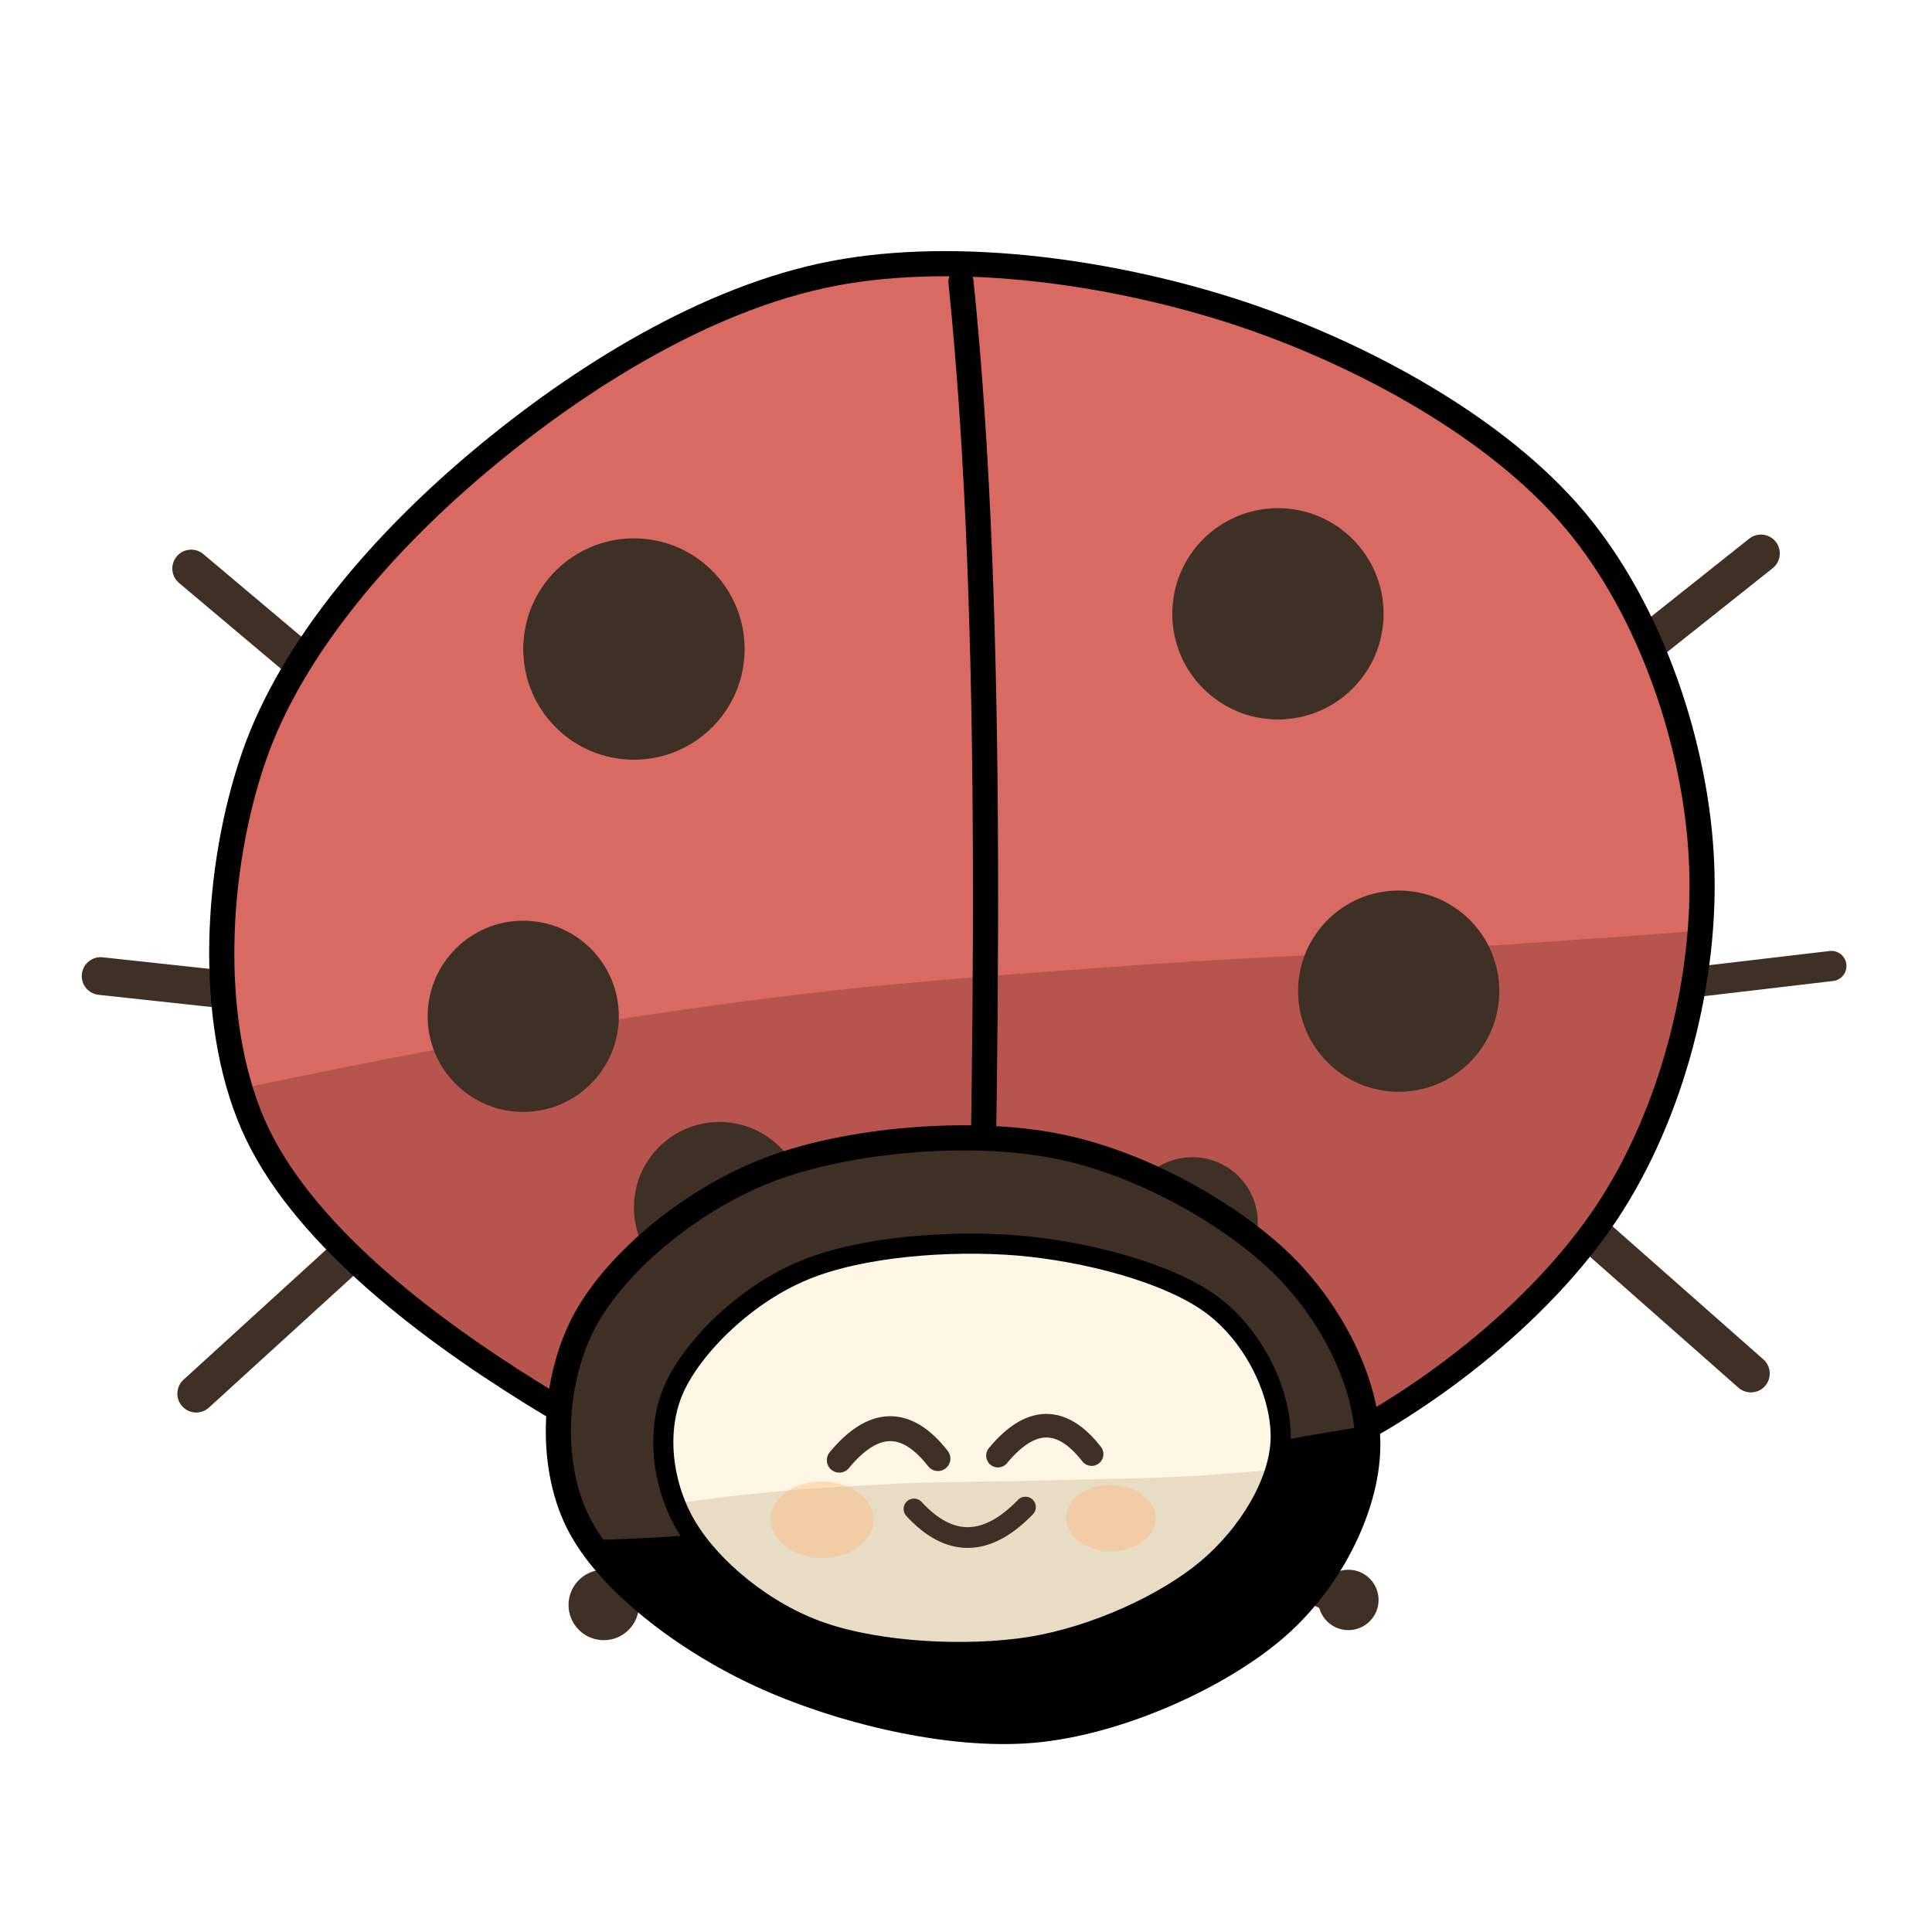
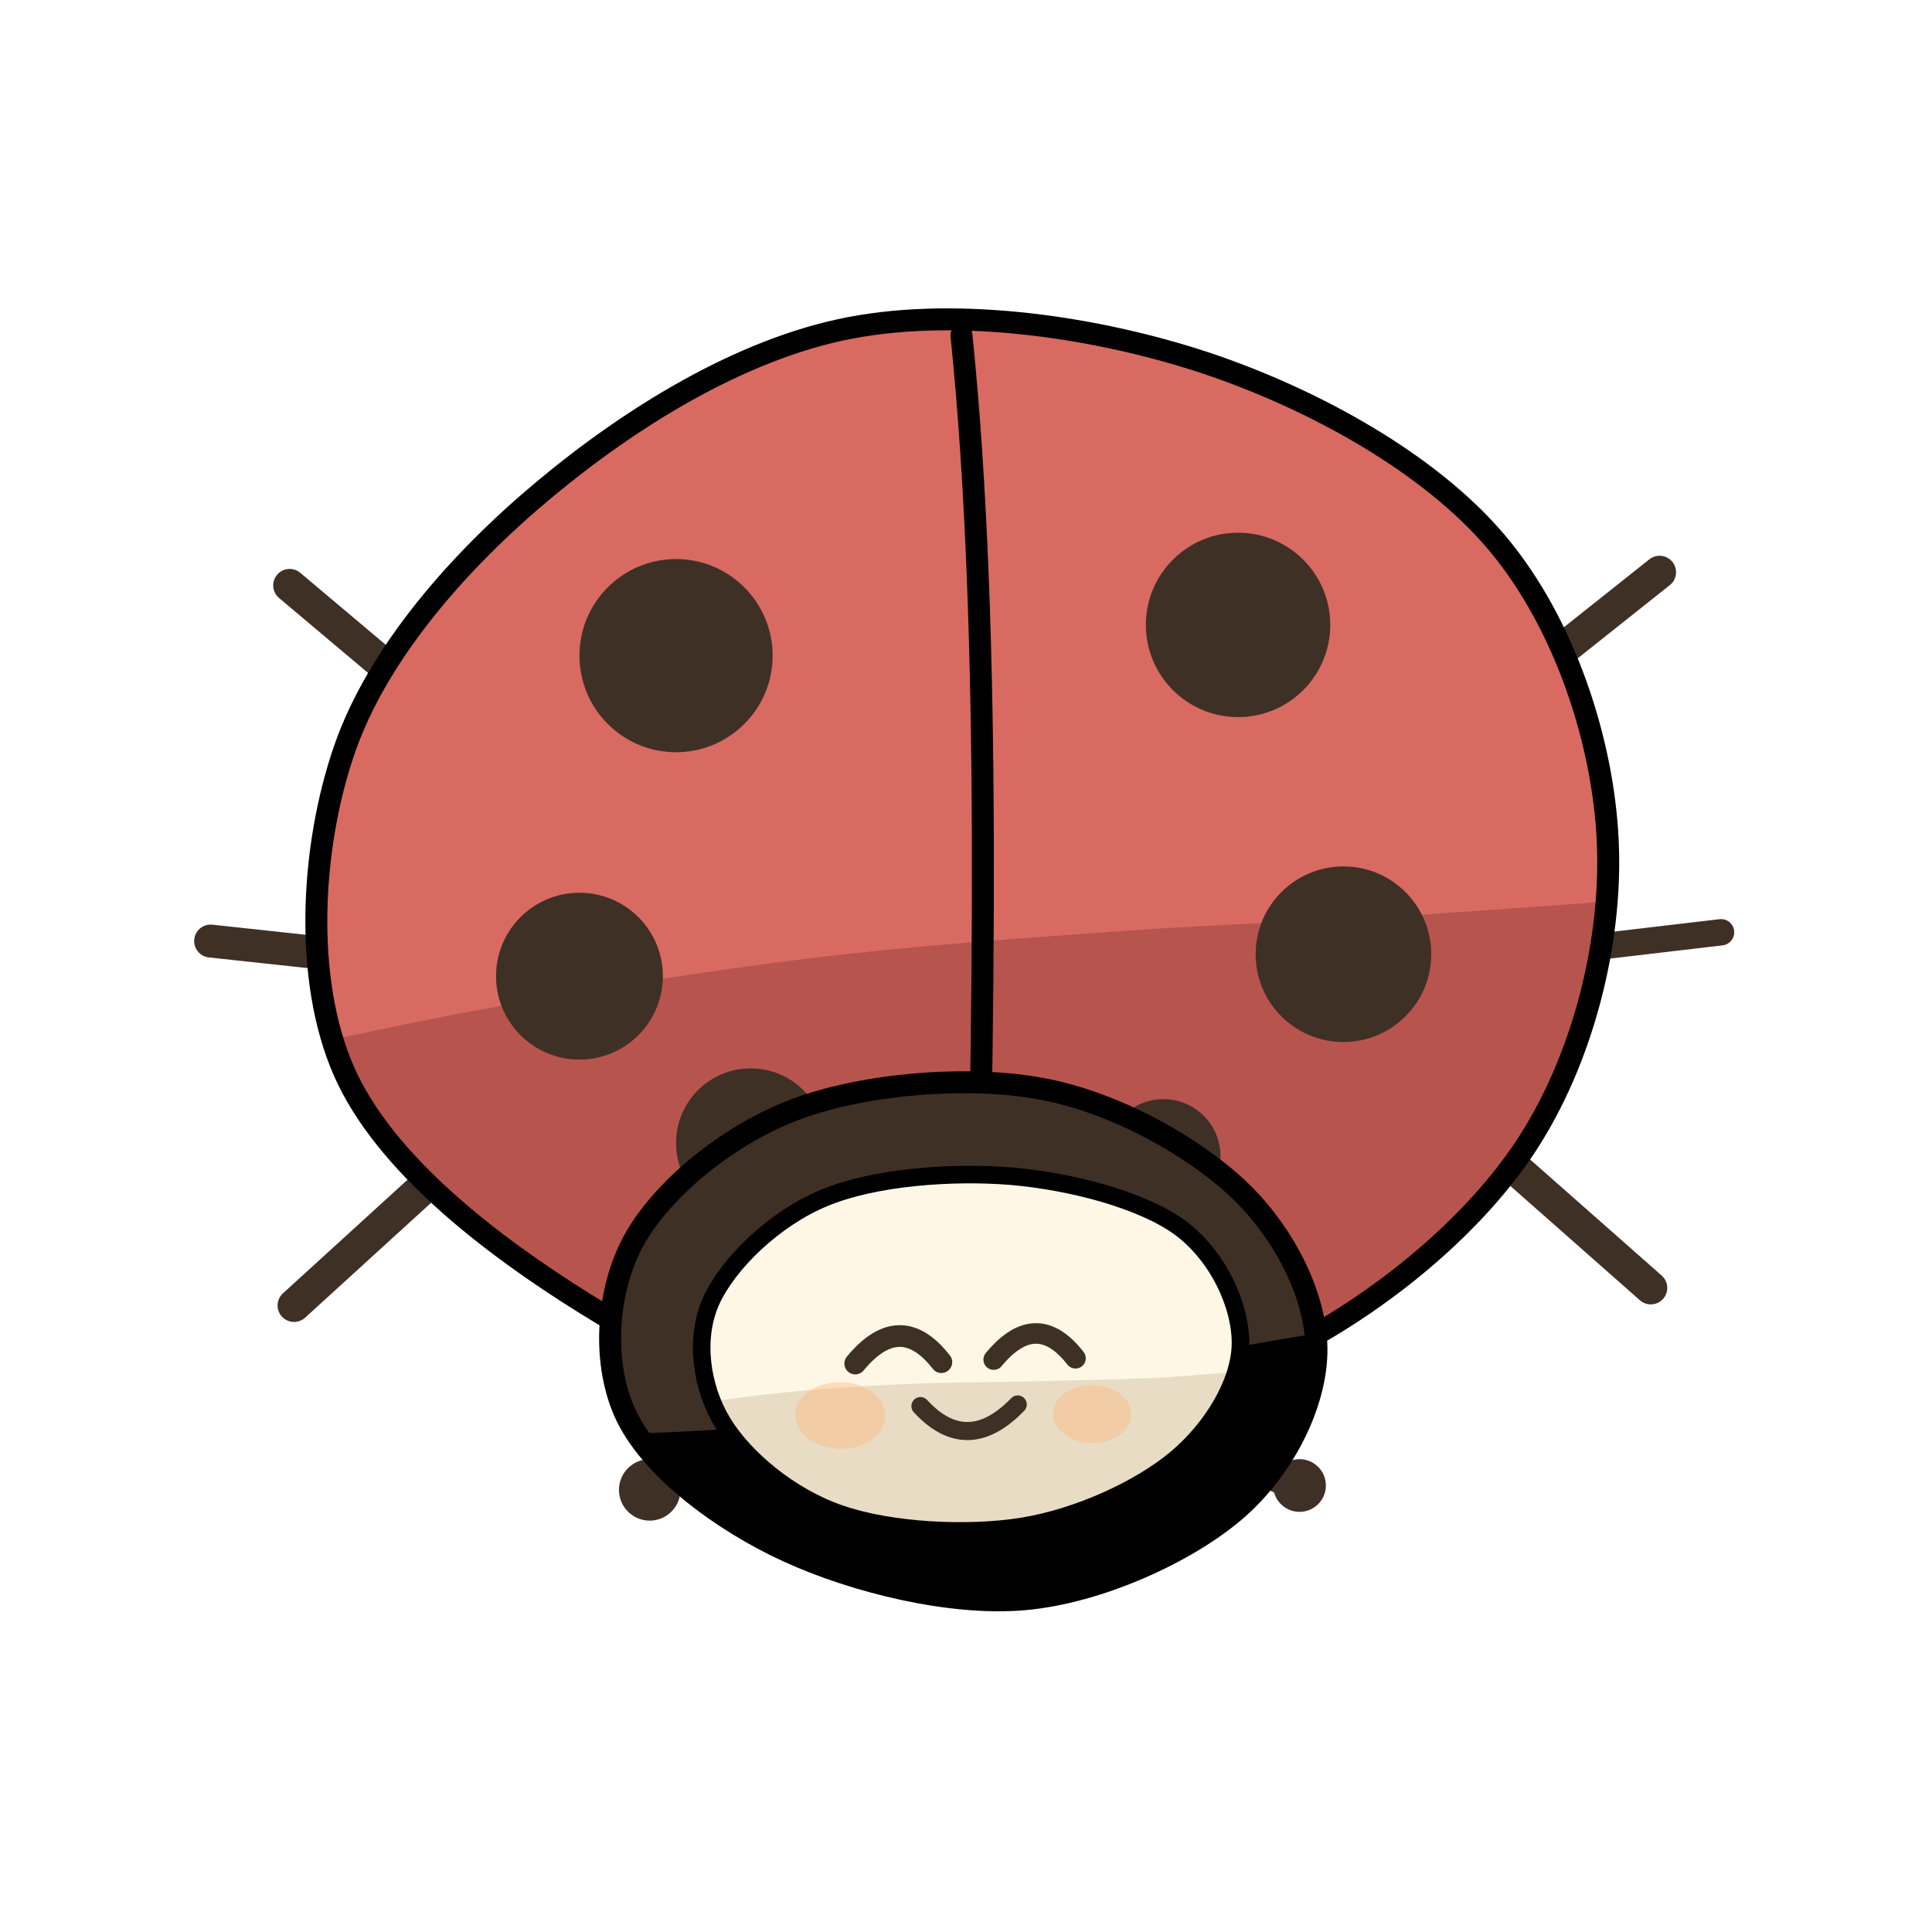
<svg xmlns="http://www.w3.org/2000/svg" width="768" height="768" viewBox="0 0 768 768">
  <defs>
    <clipPath id="k1">
      <path d="M676.4,342.8 C678.5,388.7 664.9,442.7 638.5,482.3 C612.1,521.9 564.7,559.3 518.0,580.2 C471.2,601.2 409.2,612.2 358.1,607.7 C306.9,603.2 253.7,580.1 210.8,553.3 C167.9,526.6 118.9,489.1 100.6,447.0 C82.3,405.0 85.7,345.0 100.9,300.9 C116.1,256.8 153.4,214.5 191.8,182.5 C230.2,150.4 281.0,118.3 331.3,108.7 C381.5,99.1 444.1,108.4 493.3,124.7 C542.4,141.1 595.6,170.4 626.1,206.8 C656.6,243.1 674.4,296.9 676.4,342.8 Z" />
    </clipPath>
    <clipPath id="k2">
      <path d="M543.7,575.5 C543.2,599.9 528.3,629.3 506.1,648.0 C484.0,666.7 444.5,684.8 410.7,687.8 C376.8,690.8 333.0,679.8 302.9,666.0 C272.7,652.2 241.4,628.6 229.7,605.0 C218.0,581.3 220.0,547.7 232.8,524.3 C245.7,500.9 275.9,476.0 306.9,464.5 C337.8,453.0 384.9,449.0 418.5,455.3 C452.2,461.5 488.1,481.8 509.0,501.8 C529.8,521.9 544.2,551.1 543.7,575.5 Z" />
    </clipPath>
    <clipPath id="k3">
      <path d="M509.1,571.7 C508.8,589.2 496.2,610.0 479.7,623.8 C463.2,637.6 435.4,650.4 409.9,654.6 C384.4,658.7 349.5,656.8 326.7,648.9 C303.9,641.1 283.0,623.5 273.2,607.3 C263.4,591.2 260.3,569.0 268.0,551.9 C275.7,534.9 296.7,514.4 319.5,505.0 C342.2,495.5 377.6,492.9 404.6,495.1 C431.6,497.4 464.1,505.8 481.5,518.5 C498.9,531.3 509.4,554.2 509.1,571.7 Z" />
    </clipPath>
  </defs>
-   <path d="M152,290 L76,226" fill="none" stroke="#3f3026" stroke-width="15" stroke-linejoin="round" stroke-linecap="round" />
-   <path d="M114,396 L40,388" fill="none" stroke="#3f3026" stroke-width="15" stroke-linejoin="round" stroke-linecap="round" />
-   <path d="M146,492 L78,554" fill="none" stroke="#3f3026" stroke-width="15" stroke-linejoin="round" stroke-linecap="round" />
-   <path d="M622,282 L700,220" fill="none" stroke="#3f3026" stroke-width="15" stroke-linejoin="round" stroke-linecap="round" />
-   <path d="M660,392 L728,384" fill="none" stroke="#3f3026" stroke-width="12" stroke-linejoin="round" stroke-linecap="round" />
-   <path d="M628,486 L696,546" fill="none" stroke="#3f3026" stroke-width="15" stroke-linejoin="round" stroke-linecap="round" />
-   <path d="M676.4,342.8 C678.5,388.7 664.9,442.7 638.5,482.3 C612.1,521.9 564.7,559.3 518.0,580.2 C471.2,601.2 409.2,612.2 358.1,607.7 C306.9,603.2 253.7,580.1 210.8,553.3 C167.9,526.6 118.9,489.1 100.6,447.0 C82.3,405.0 85.7,345.0 100.9,300.9 C116.1,256.8 153.4,214.5 191.8,182.5 C230.2,150.4 281.0,118.3 331.3,108.7 C381.5,99.1 444.1,108.4 493.3,124.7 C542.4,141.1 595.6,170.4 626.1,206.8 C656.6,243.1 674.4,296.9 676.4,342.8 Z" fill="#d96a62" />
-   <g clip-path="url(#k1)">
-     <path d="M-110.4,474.9 C-86.8,470.2 -15.8,455.9 31.4,446.3 C78.7,436.7 126.0,425.8 173.3,417.3 C220.5,408.9 267.8,401.3 315.1,395.6 C362.4,389.9 409.6,386.7 456.9,383.3 C504.2,380.0 551.5,378.7 598.7,375.5 C646.0,372.2 693.3,369.2 740.6,363.8 C787.8,358.3 858.8,346.2 882.4,342.7 L882.4,1120.0 L-110.4,1120.0 Z" fill="#b8544e" />
-   </g>
-   <path d="M676.4,342.8 C678.5,388.7 664.9,442.7 638.5,482.3 C612.1,521.9 564.7,559.3 518.0,580.2 C471.2,601.2 409.2,612.2 358.1,607.7 C306.9,603.2 253.7,580.1 210.8,553.3 C167.9,526.6 118.9,489.1 100.6,447.0 C82.3,405.0 85.7,345.0 100.9,300.9 C116.1,256.8 153.4,214.5 191.8,182.5 C230.2,150.4 281.0,118.3 331.3,108.7 C381.5,99.1 444.1,108.4 493.3,124.7 C542.4,141.1 595.6,170.4 626.1,206.8 C656.6,243.1 674.4,296.9 676.4,342.8 Z" fill="none" stroke="#000000" stroke-width="10" stroke-linejoin="round" stroke-linecap="round" />
-   <path d="M382,112 C396,248 392,428 388,596" fill="none" stroke="#000000" stroke-width="10" stroke-linejoin="round" stroke-linecap="round" />
-   <circle cx="252.0" cy="258.0" r="44.0" fill="#3f3026" />
-   <circle cx="208.0" cy="404.0" r="38.0" fill="#3f3026" />
-   <circle cx="286.0" cy="480.0" r="34.0" fill="#3f3026" />
-   <circle cx="508.0" cy="244.0" r="42.0" fill="#3f3026" />
-   <circle cx="556.0" cy="394.0" r="40.0" fill="#3f3026" />
-   <circle cx="474.0" cy="486.0" r="26.0" fill="#3f3026" />
-   <path d="M306,570 C280,610 264,630 242,638" fill="none" stroke="#3f3026" stroke-width="13" stroke-linejoin="round" stroke-linecap="round" />
-   <path d="M466,566 C494,608 510,628 534,636" fill="none" stroke="#3f3026" stroke-width="13" stroke-linejoin="round" stroke-linecap="round" />
-   <circle cx="240.0" cy="638.0" r="14.0" fill="#3f3026" />
-   <circle cx="536.0" cy="636.0" r="12.0" fill="#3f3026" />
-   <path d="M543.7,575.5 C543.2,599.9 528.3,629.3 506.1,648.0 C484.0,666.7 444.5,684.8 410.7,687.8 C376.8,690.8 333.0,679.8 302.9,666.0 C272.7,652.2 241.4,628.6 229.7,605.0 C218.0,581.3 220.0,547.7 232.8,524.3 C245.7,500.9 275.9,476.0 306.9,464.5 C337.8,453.0 384.9,449.0 418.5,455.3 C452.2,461.5 488.1,481.8 509.0,501.8 C529.8,521.9 544.2,551.1 543.7,575.5 Z" fill="#3f3026" />
-   <g clip-path="url(#k2)">
-     <path d="M110.6,615.3 C123.7,615.0 163.1,614.1 189.3,613.4 C215.5,612.6 241.7,612.5 268.0,610.7 C294.2,609.0 320.4,606.4 346.7,602.8 C372.9,599.2 399.1,594.0 425.3,589.2 C451.6,584.3 477.8,578.2 504.0,573.5 C530.3,568.9 556.5,564.3 582.7,561.3 C608.9,558.2 648.3,556.1 661.4,555.1 L661.4,918.0 L110.6,918.0 Z" fill="#000000" />
-   </g>
-   <path d="M543.7,575.5 C543.2,599.9 528.3,629.3 506.1,648.0 C484.0,666.7 444.5,684.8 410.7,687.8 C376.8,690.8 333.0,679.8 302.9,666.0 C272.7,652.2 241.4,628.6 229.7,605.0 C218.0,581.3 220.0,547.7 232.8,524.3 C245.7,500.9 275.9,476.0 306.9,464.5 C337.8,453.0 384.9,449.0 418.5,455.3 C452.2,461.5 488.1,481.8 509.0,501.8 C529.8,521.9 544.2,551.1 543.7,575.5 Z" fill="none" stroke="#000000" stroke-width="10" stroke-linejoin="round" stroke-linecap="round" />
-   <path d="M509.1,571.7 C508.8,589.2 496.2,610.0 479.7,623.8 C463.2,637.6 435.4,650.4 409.9,654.6 C384.4,658.7 349.5,656.8 326.7,648.9 C303.9,641.1 283.0,623.5 273.2,607.3 C263.4,591.2 260.3,569.0 268.0,551.9 C275.7,534.9 296.7,514.4 319.5,505.0 C342.2,495.5 377.6,492.9 404.6,495.1 C431.6,497.4 464.1,505.8 481.5,518.5 C498.9,531.3 509.4,554.2 509.1,571.7 Z" fill="#fff7e6" />
-   <g clip-path="url(#k3)">
-     <path d="M175.2,613.9 C185.2,612.1 215.4,606.2 235.4,602.9 C255.5,599.6 275.6,596.4 295.7,594.2 C315.7,592.0 335.8,590.8 355.9,589.8 C376.0,588.9 396.0,589.0 416.1,588.5 C436.2,587.9 456.3,587.8 476.3,586.6 C496.4,585.3 516.5,583.5 536.6,580.9 C556.6,578.3 586.8,572.8 596.8,571.2 L596.8,822.0 L175.2,822.0 Z" fill="#e8dcc4" />
-   </g>
-   <path d="M509.1,571.7 C508.8,589.2 496.2,610.0 479.7,623.8 C463.2,637.6 435.4,650.4 409.9,654.6 C384.4,658.7 349.5,656.8 326.7,648.9 C303.9,641.1 283.0,623.5 273.2,607.3 C263.4,591.2 260.3,569.0 268.0,551.9 C275.7,534.9 296.7,514.4 319.5,505.0 C342.2,495.5 377.6,492.9 404.6,495.1 C431.6,497.4 464.1,505.8 481.5,518.5 C498.9,531.3 509.4,554.2 509.1,571.7 Z" fill="none" stroke="#000000" stroke-width="8" stroke-linejoin="round" stroke-linecap="round" />
-   <g id="face" transform="translate(384.0,580.0) rotate(1.0) scale(0.66)">
-     <g id="face-blush">
-       <ellipse cx="-86.0" cy="38.0" rx="31" ry="23" fill="#ffb77e" opacity="0.45" />
-       <ellipse cx="87.8" cy="34.0" rx="27" ry="20" fill="#ffb77e" opacity="0.45" />
+   <g transform="translate(48.819,35.474) scale(0.8727)">
+     <path d="M152,290 L76,226" fill="none" stroke="#3f3026" stroke-width="15" stroke-linejoin="round" stroke-linecap="round" />
+     <path d="M114,396 L40,388" fill="none" stroke="#3f3026" stroke-width="15" stroke-linejoin="round" stroke-linecap="round" />
+     <path d="M146,492 L78,554" fill="none" stroke="#3f3026" stroke-width="15" stroke-linejoin="round" stroke-linecap="round" />
+     <path d="M622,282 L700,220" fill="none" stroke="#3f3026" stroke-width="15" stroke-linejoin="round" stroke-linecap="round" />
+     <path d="M660,392 L728,384" fill="none" stroke="#3f3026" stroke-width="12" stroke-linejoin="round" stroke-linecap="round" />
+     <path d="M628,486 L696,546" fill="none" stroke="#3f3026" stroke-width="15" stroke-linejoin="round" stroke-linecap="round" />
+     <path d="M676.4,342.8 C678.5,388.7 664.9,442.7 638.5,482.3 C612.1,521.9 564.7,559.3 518.0,580.2 C471.2,601.2 409.2,612.2 358.1,607.7 C306.9,603.2 253.7,580.1 210.8,553.3 C167.9,526.6 118.9,489.1 100.6,447.0 C82.3,405.0 85.7,345.0 100.9,300.9 C116.1,256.8 153.4,214.5 191.8,182.5 C230.2,150.4 281.0,118.3 331.3,108.7 C381.5,99.1 444.1,108.4 493.3,124.7 C542.4,141.1 595.6,170.4 626.1,206.8 C656.6,243.1 674.4,296.9 676.4,342.8 Z" fill="#d96a62" />
+     <g clip-path="url(#k1)">
+       <path d="M-110.4,474.9 C-86.8,470.2 -15.8,455.9 31.4,446.3 C78.7,436.7 126.0,425.8 173.3,417.3 C220.5,408.9 267.8,401.3 315.1,395.6 C362.4,389.9 409.6,386.7 456.9,383.3 C504.2,380.0 551.5,378.7 598.7,375.5 C646.0,372.2 693.3,369.2 740.6,363.8 C787.8,358.3 858.8,346.2 882.4,342.7 L882.4,1120.0 L-110.4,1120.0 Z" fill="#b8544e" />
    </g>
-     <g id="face-neutral" display="none">
-       <g id="face-neutral-eyes">
-         <g transform="translate(-46.0,-6.0)">
-           <ellipse cx="0" cy="0" rx="24.0" ry="26.0" fill="#3f3026" transform="rotate(-7)" />
+     <path d="M676.4,342.8 C678.5,388.7 664.9,442.7 638.5,482.3 C612.1,521.9 564.7,559.3 518.0,580.2 C471.2,601.2 409.2,612.2 358.1,607.7 C306.9,603.2 253.7,580.1 210.8,553.3 C167.9,526.6 118.9,489.1 100.6,447.0 C82.3,405.0 85.7,345.0 100.9,300.9 C116.1,256.8 153.4,214.5 191.8,182.5 C230.2,150.4 281.0,118.3 331.3,108.7 C381.5,99.1 444.1,108.4 493.3,124.7 C542.4,141.1 595.6,170.4 626.1,206.8 C656.6,243.1 674.4,296.9 676.4,342.8 Z" fill="none" stroke="#000000" stroke-width="10" stroke-linejoin="round" stroke-linecap="round" />
+     <path d="M382,112 C396,248 392,428 388,596" fill="none" stroke="#000000" stroke-width="10" stroke-linejoin="round" stroke-linecap="round" />
+     <circle cx="252.0" cy="258.0" r="44.0" fill="#3f3026" />
+     <circle cx="208.0" cy="404.0" r="38.0" fill="#3f3026" />
+     <circle cx="286.0" cy="480.0" r="34.0" fill="#3f3026" />
+     <circle cx="508.0" cy="244.0" r="42.0" fill="#3f3026" />
+     <circle cx="556.0" cy="394.0" r="40.0" fill="#3f3026" />
+     <circle cx="474.0" cy="486.0" r="26.0" fill="#3f3026" />
+     <path d="M306,570 C280,610 264,630 242,638" fill="none" stroke="#3f3026" stroke-width="13" stroke-linejoin="round" stroke-linecap="round" />
+     <path d="M466,566 C494,608 510,628 534,636" fill="none" stroke="#3f3026" stroke-width="13" stroke-linejoin="round" stroke-linecap="round" />
+     <circle cx="240.0" cy="638.0" r="14.0" fill="#3f3026" />
+     <circle cx="536.0" cy="636.0" r="12.0" fill="#3f3026" />
+     <path d="M543.7,575.5 C543.2,599.9 528.3,629.3 506.1,648.0 C484.0,666.7 444.5,684.8 410.7,687.8 C376.8,690.8 333.0,679.8 302.9,666.0 C272.7,652.2 241.4,628.6 229.7,605.0 C218.0,581.3 220.0,547.7 232.8,524.3 C245.7,500.9 275.9,476.0 306.9,464.5 C337.8,453.0 384.9,449.0 418.5,455.3 C452.2,461.5 488.1,481.8 509.0,501.8 C529.8,521.9 544.2,551.1 543.7,575.5 Z" fill="#3f3026" />
+     <g clip-path="url(#k2)">
+       <path d="M110.6,615.3 C123.7,615.0 163.1,614.1 189.3,613.4 C215.5,612.6 241.7,612.5 268.0,610.7 C294.2,609.0 320.4,606.4 346.7,602.8 C372.9,599.2 399.1,594.0 425.3,589.2 C451.6,584.3 477.8,578.2 504.0,573.5 C530.3,568.9 556.5,564.3 582.7,561.3 C608.9,558.2 648.3,556.1 661.4,555.1 L661.4,918.0 L110.6,918.0 Z" fill="#000000" />
+     </g>
+     <path d="M543.7,575.5 C543.2,599.9 528.3,629.3 506.1,648.0 C484.0,666.7 444.5,684.8 410.7,687.8 C376.8,690.8 333.0,679.8 302.9,666.0 C272.7,652.2 241.4,628.6 229.7,605.0 C218.0,581.3 220.0,547.7 232.8,524.3 C245.7,500.9 275.9,476.0 306.9,464.5 C337.8,453.0 384.9,449.0 418.5,455.3 C452.2,461.5 488.1,481.8 509.0,501.8 C529.8,521.9 544.2,551.1 543.7,575.5 Z" fill="none" stroke="#000000" stroke-width="10" stroke-linejoin="round" stroke-linecap="round" />
+     <path d="M509.1,571.7 C508.8,589.2 496.2,610.0 479.7,623.8 C463.2,637.6 435.4,650.4 409.9,654.6 C384.4,658.7 349.5,656.8 326.7,648.9 C303.9,641.1 283.0,623.5 273.2,607.3 C263.4,591.2 260.3,569.0 268.0,551.9 C275.7,534.9 296.7,514.4 319.5,505.0 C342.2,495.5 377.6,492.9 404.6,495.1 C431.6,497.4 464.1,505.8 481.5,518.5 C498.9,531.3 509.4,554.2 509.1,571.7 Z" fill="#fff7e6" />
+     <g clip-path="url(#k3)">
+       <path d="M175.2,613.9 C185.2,612.1 215.4,606.2 235.4,602.9 C255.5,599.6 275.6,596.4 295.7,594.2 C315.7,592.0 335.8,590.8 355.9,589.8 C376.0,588.9 396.0,589.0 416.1,588.5 C436.2,587.9 456.3,587.8 476.3,586.6 C496.4,585.3 516.5,583.5 536.6,580.9 C556.6,578.3 586.8,572.8 596.8,571.2 L596.8,822.0 L175.2,822.0 Z" fill="#e8dcc4" />
+     </g>
+     <path d="M509.1,571.7 C508.8,589.2 496.2,610.0 479.7,623.8 C463.2,637.6 435.4,650.4 409.9,654.6 C384.4,658.7 349.5,656.8 326.7,648.9 C303.9,641.1 283.0,623.5 273.2,607.3 C263.4,591.2 260.3,569.0 268.0,551.9 C275.7,534.9 296.7,514.4 319.5,505.0 C342.2,495.5 377.6,492.9 404.6,495.1 C431.6,497.4 464.1,505.8 481.5,518.5 C498.9,531.3 509.4,554.2 509.1,571.7 Z" fill="none" stroke="#000000" stroke-width="8" stroke-linejoin="round" stroke-linecap="round" />
+     <g id="face" transform="translate(384.0,580.0) rotate(1.0) scale(0.66)">
+       <g id="face-blush">
+         <ellipse cx="-86.0" cy="38.0" rx="31" ry="23" fill="#ffb77e" opacity="0.45" />
+         <ellipse cx="87.8" cy="34.0" rx="27" ry="20" fill="#ffb77e" opacity="0.45" />
+       </g>
+       <g id="face-neutral" display="none">
+         <g id="face-neutral-eyes">
+           <g transform="translate(-46.0,-6.0)">
+             <ellipse cx="0" cy="0" rx="24.0" ry="26.0" fill="#3f3026" transform="rotate(-7)" />
+           </g>
+           <g transform="translate(48.0,-10.0)">
+             <ellipse cx="0" cy="0" rx="22.8" ry="24.7" fill="#3f3026" transform="rotate(6)" />
+           </g>
        </g>
-         <g transform="translate(48.0,-10.0)">
-           <ellipse cx="0" cy="0" rx="22.8" ry="24.7" fill="#3f3026" transform="rotate(6)" />
+         <g id="face-neutral-mouth">
+           <path d="M-19.8,36.9 Q2.0,50.9 25.4,34.5" fill="none" stroke="#3f3026" stroke-width="11.7" stroke-linejoin="round" stroke-linecap="round" />
        </g>
      </g>
-       <g id="face-neutral-mouth">
-         <path d="M-19.8,36.9 Q2.0,50.9 25.4,34.5" fill="none" stroke="#3f3026" stroke-width="11.7" stroke-linejoin="round" stroke-linecap="round" />
-       </g>
-     </g>
-     <g id="face-happy">
-       <g id="face-happy-eyes">
-         <g transform="translate(-46.0,-6.0)">
-           <path d="M-30.3,8.0 Q0.0,-30.0 29.1,6.0" fill="none" stroke="#3f3026" stroke-width="15.0" stroke-linejoin="round" stroke-linecap="round" />
+       <g id="face-happy">
+         <g id="face-happy-eyes">
+           <g transform="translate(-46.0,-6.0)">
+             <path d="M-30.3,8.0 Q0.0,-30.0 29.1,6.0" fill="none" stroke="#3f3026" stroke-width="15.0" stroke-linejoin="round" stroke-linecap="round" />
+           </g>
+           <g transform="translate(48.0,-10.0)">
+             <path d="M-28.8,7.6 Q0.0,-28.5 27.6,5.7" fill="none" stroke="#3f3026" stroke-width="14.2" stroke-linejoin="round" stroke-linecap="round" />
+           </g>
        </g>
-         <g transform="translate(48.0,-10.0)">
-           <path d="M-28.8,7.6 Q0.0,-28.5 27.6,5.7" fill="none" stroke="#3f3026" stroke-width="14.2" stroke-linejoin="round" stroke-linecap="round" />
+         <g id="face-happy-mouth">
+           <path d="M-30.8,30.6 Q2.0,65.0 36.3,28.3" fill="none" stroke="#3f3026" stroke-width="12.5" stroke-linejoin="round" stroke-linecap="round" />
        </g>
      </g>
-       <g id="face-happy-mouth">
-         <path d="M-30.8,30.6 Q2.0,65.0 36.3,28.3" fill="none" stroke="#3f3026" stroke-width="12.5" stroke-linejoin="round" stroke-linecap="round" />
-       </g>
-     </g>
-     <g id="face-delighted" display="none">
-       <g id="face-delighted-eyes">
-         <g transform="translate(-46.0,-6.0)">
-           <path d="M-30.3,8.0 Q0.0,-30.0 29.1,6.0" fill="none" stroke="#3f3026" stroke-width="15.0" stroke-linejoin="round" stroke-linecap="round" />
+       <g id="face-delighted" display="none">
+         <g id="face-delighted-eyes">
+           <g transform="translate(-46.0,-6.0)">
+             <path d="M-30.3,8.0 Q0.0,-30.0 29.1,6.0" fill="none" stroke="#3f3026" stroke-width="15.0" stroke-linejoin="round" stroke-linecap="round" />
+           </g>
+           <g transform="translate(48.0,-10.0)">
+             <path d="M-28.8,7.6 Q0.0,-28.5 27.6,5.7" fill="none" stroke="#3f3026" stroke-width="14.2" stroke-linejoin="round" stroke-linecap="round" />
+           </g>
        </g>
-         <g transform="translate(48.0,-10.0)">
-           <path d="M-28.8,7.6 Q0.0,-28.5 27.6,5.7" fill="none" stroke="#3f3026" stroke-width="14.2" stroke-linejoin="round" stroke-linecap="round" />
+         <g id="face-delighted-mouth">
+           <path d="M-35.4,26.0 Q2.0,32.2 39.4,21.3 Q38.7,79.0 2.0,82.1 Q-34.7,77.4 -35.4,26.0 Z" fill="#3f3026" />
+           <path d="M-31.5,29.9 Q2.0,35.3 35.5,25.2 L34.0,40.8 Q2.0,49.4 -30.0,43.9 Z" fill="#fff7e6" />
+           <ellipse cx="3.6" cy="66.5" rx="15.6" ry="10.1" fill="#d96a62" />
        </g>
      </g>
-       <g id="face-delighted-mouth">
-         <path d="M-35.4,26.0 Q2.0,32.2 39.4,21.3 Q38.7,79.0 2.0,82.1 Q-34.7,77.4 -35.4,26.0 Z" fill="#3f3026" />
-         <path d="M-31.5,29.9 Q2.0,35.3 35.5,25.2 L34.0,40.8 Q2.0,49.4 -30.0,43.9 Z" fill="#fff7e6" />
-         <ellipse cx="3.6" cy="66.5" rx="15.6" ry="10.1" fill="#d96a62" />
-       </g>
-     </g>
-     <g id="face-sleepy" display="none">
-       <g id="face-sleepy-brows">
-         <path d="M-68,-54 Q-46,-46 -24,-56" fill="none" stroke="#6b5342" stroke-width="16.67" stroke-linejoin="round" stroke-linecap="round" />
-       </g>
-       <g id="face-sleepy-eyes">
-         <g transform="translate(-46.0,-6.0)">
-           <path d="M-30.3,-8.0 Q0.0,18.0 29.1,-10.0" fill="none" stroke="#3f3026" stroke-width="15.0" stroke-linejoin="round" stroke-linecap="round" />
+       <g id="face-sleepy" display="none">
+         <g id="face-sleepy-brows">
+           <path d="M-68,-54 Q-46,-46 -24,-56" fill="none" stroke="#6b5342" stroke-width="16.67" stroke-linejoin="round" stroke-linecap="round" />
        </g>
-         <g transform="translate(48.0,-10.0)">
-           <path d="M-28.8,-7.6 Q0.0,17.1 27.6,-9.5" fill="none" stroke="#3f3026" stroke-width="14.2" stroke-linejoin="round" stroke-linecap="round" />
+         <g id="face-sleepy-eyes">
+           <g transform="translate(-46.0,-6.0)">
+             <path d="M-30.3,-8.0 Q0.0,18.0 29.1,-10.0" fill="none" stroke="#3f3026" stroke-width="15.0" stroke-linejoin="round" stroke-linecap="round" />
+           </g>
+           <g transform="translate(48.0,-10.0)">
+             <path d="M-28.8,-7.6 Q0.0,17.1 27.6,-9.5" fill="none" stroke="#3f3026" stroke-width="14.2" stroke-linejoin="round" stroke-linecap="round" />
+           </g>
+         </g>
+         <g id="face-sleepy-mouth">
+           <ellipse cx="2.0" cy="43.1" rx="11.7" ry="14.0" fill="#3f3026" />
        </g>
      </g>
-       <g id="face-sleepy-mouth">
-         <ellipse cx="2.0" cy="43.1" rx="11.7" ry="14.0" fill="#3f3026" />
-       </g>
-     </g>
-     <g id="face-surprised" display="none">
-       <g id="face-surprised-brows">
-         <path d="M-68,-62 Q-46,-82 -24,-64" fill="none" stroke="#6b5342" stroke-width="16.67" stroke-linejoin="round" stroke-linecap="round" />
-         <path d="M27,-68 Q49,-89 71,-70" fill="none" stroke="#6b5342" stroke-width="16.67" stroke-linejoin="round" stroke-linecap="round" />
-       </g>
-       <g id="face-surprised-eyes">
-         <g transform="translate(-46.0,-6.0)">
-           <ellipse cx="0" cy="0" rx="27.8" ry="31.0" fill="#3f3026" />
-           <ellipse cx="-8.8" cy="-12.0" rx="8.9" ry="9.0" fill="#fff7e6" />
+       <g id="face-surprised" display="none">
+         <g id="face-surprised-brows">
+           <path d="M-68,-62 Q-46,-82 -24,-64" fill="none" stroke="#6b5342" stroke-width="16.67" stroke-linejoin="round" stroke-linecap="round" />
+           <path d="M27,-68 Q49,-89 71,-70" fill="none" stroke="#6b5342" stroke-width="16.67" stroke-linejoin="round" stroke-linecap="round" />
        </g>
-         <g transform="translate(48.0,-10.0)">
-           <ellipse cx="0" cy="0" rx="26.4" ry="29.4" fill="#3f3026" />
-           <ellipse cx="-8.4" cy="-11.4" rx="8.4" ry="8.5" fill="#fff7e6" />
+         <g id="face-surprised-eyes">
+           <g transform="translate(-46.0,-6.0)">
+             <ellipse cx="0" cy="0" rx="27.8" ry="31.0" fill="#3f3026" />
+             <ellipse cx="-8.8" cy="-12.0" rx="8.9" ry="9.0" fill="#fff7e6" />
+           </g>
+           <g transform="translate(48.0,-10.0)">
+             <ellipse cx="0" cy="0" rx="26.4" ry="29.4" fill="#3f3026" />
+             <ellipse cx="-8.4" cy="-11.4" rx="8.4" ry="8.5" fill="#fff7e6" />
+           </g>
+         </g>
+         <g id="face-surprised-mouth">
+           <ellipse cx="2.8" cy="46.2" rx="15.6" ry="21.1" fill="#3f3026" />
        </g>
      </g>
-       <g id="face-surprised-mouth">
-         <ellipse cx="2.8" cy="46.2" rx="15.6" ry="21.1" fill="#3f3026" />
-       </g>
-     </g>
-     <g id="face-mischief" display="none">
-       <g id="face-mischief-brows">
-         <path d="M-70,-58 L-24,-42" fill="none" stroke="#6b5342" stroke-width="16.67" stroke-linejoin="round" stroke-linecap="round" />
-         <path d="M71,-64 L27,-48" fill="none" stroke="#6b5342" stroke-width="16.67" stroke-linejoin="round" stroke-linecap="round" />
-       </g>
-       <g id="face-mischief-eyes">
-         <g transform="translate(-46.0,-6.0)">
-           <path d="M-26.5,-17.0 L26.5,-17.0 Q26.5,17.0 0.0,17.0 Q-26.5,17.0 -26.5,-17.0 Z" fill="#3f3026" />
+       <g id="face-mischief" display="none">
+         <g id="face-mischief-brows">
+           <path d="M-70,-58 L-24,-42" fill="none" stroke="#6b5342" stroke-width="16.67" stroke-linejoin="round" stroke-linecap="round" />
+           <path d="M71,-64 L27,-48" fill="none" stroke="#6b5342" stroke-width="16.67" stroke-linejoin="round" stroke-linecap="round" />
        </g>
-         <g transform="translate(48.0,-10.0)">
-           <path d="M-25.2,-16.1 L25.2,-16.1 Q25.2,16.1 0.0,16.1 Q-25.2,16.1 -25.2,-16.1 Z" fill="#3f3026" />
+         <g id="face-mischief-eyes">
+           <g transform="translate(-46.0,-6.0)">
+             <path d="M-26.5,-17.0 L26.5,-17.0 Q26.5,17.0 0.0,17.0 Q-26.5,17.0 -26.5,-17.0 Z" fill="#3f3026" />
+           </g>
+           <g transform="translate(48.0,-10.0)">
+             <path d="M-25.2,-16.1 L25.2,-16.1 Q25.2,16.1 0.0,16.1 Q-25.2,16.1 -25.2,-16.1 Z" fill="#3f3026" />
+           </g>
+         </g>
+         <g id="face-mischief-mouth">
+           <path d="M-29.2,43.1 Q0.4,43.1 36.3,19.7" fill="none" stroke="#3f3026" stroke-width="11.7" stroke-linejoin="round" stroke-linecap="round" />
        </g>
      </g>
-       <g id="face-mischief-mouth">
-         <path d="M-29.2,43.1 Q0.4,43.1 36.3,19.7" fill="none" stroke="#3f3026" stroke-width="11.7" stroke-linejoin="round" stroke-linecap="round" />
-       </g>
-     </g>
-     <g id="face-blink" display="none">
-       <g id="face-blink-eyes">
-         <g transform="translate(-46.0,-6.0)">
-           <path d="M-32.8,2.0 Q0.0,-6.0 31.6,1.0" fill="none" stroke="#3f3026" stroke-width="16.0" stroke-linejoin="round" stroke-linecap="round" />
+       <g id="face-blink" display="none">
+         <g id="face-blink-eyes">
+           <g transform="translate(-46.0,-6.0)">
+             <path d="M-32.8,2.0 Q0.0,-6.0 31.6,1.0" fill="none" stroke="#3f3026" stroke-width="16.0" stroke-linejoin="round" stroke-linecap="round" />
+           </g>
+           <g transform="translate(48.0,-10.0)">
+             <path d="M-31.2,1.9 Q0.0,-5.7 30.0,0.9" fill="none" stroke="#3f3026" stroke-width="15.2" stroke-linejoin="round" stroke-linecap="round" />
+           </g>
        </g>
-         <g transform="translate(48.0,-10.0)">
-           <path d="M-31.2,1.9 Q0.0,-5.7 30.0,0.9" fill="none" stroke="#3f3026" stroke-width="15.2" stroke-linejoin="round" stroke-linecap="round" />
+         <g id="face-blink-mouth">
+           <path d="M-19.8,36.9 Q2.0,50.9 25.4,34.5" fill="none" stroke="#3f3026" stroke-width="11.7" stroke-linejoin="round" stroke-linecap="round" />
        </g>
-       </g>
-       <g id="face-blink-mouth">
-         <path d="M-19.8,36.9 Q2.0,50.9 25.4,34.5" fill="none" stroke="#3f3026" stroke-width="11.7" stroke-linejoin="round" stroke-linecap="round" />
      </g>
    </g>
  </g>
</svg>
